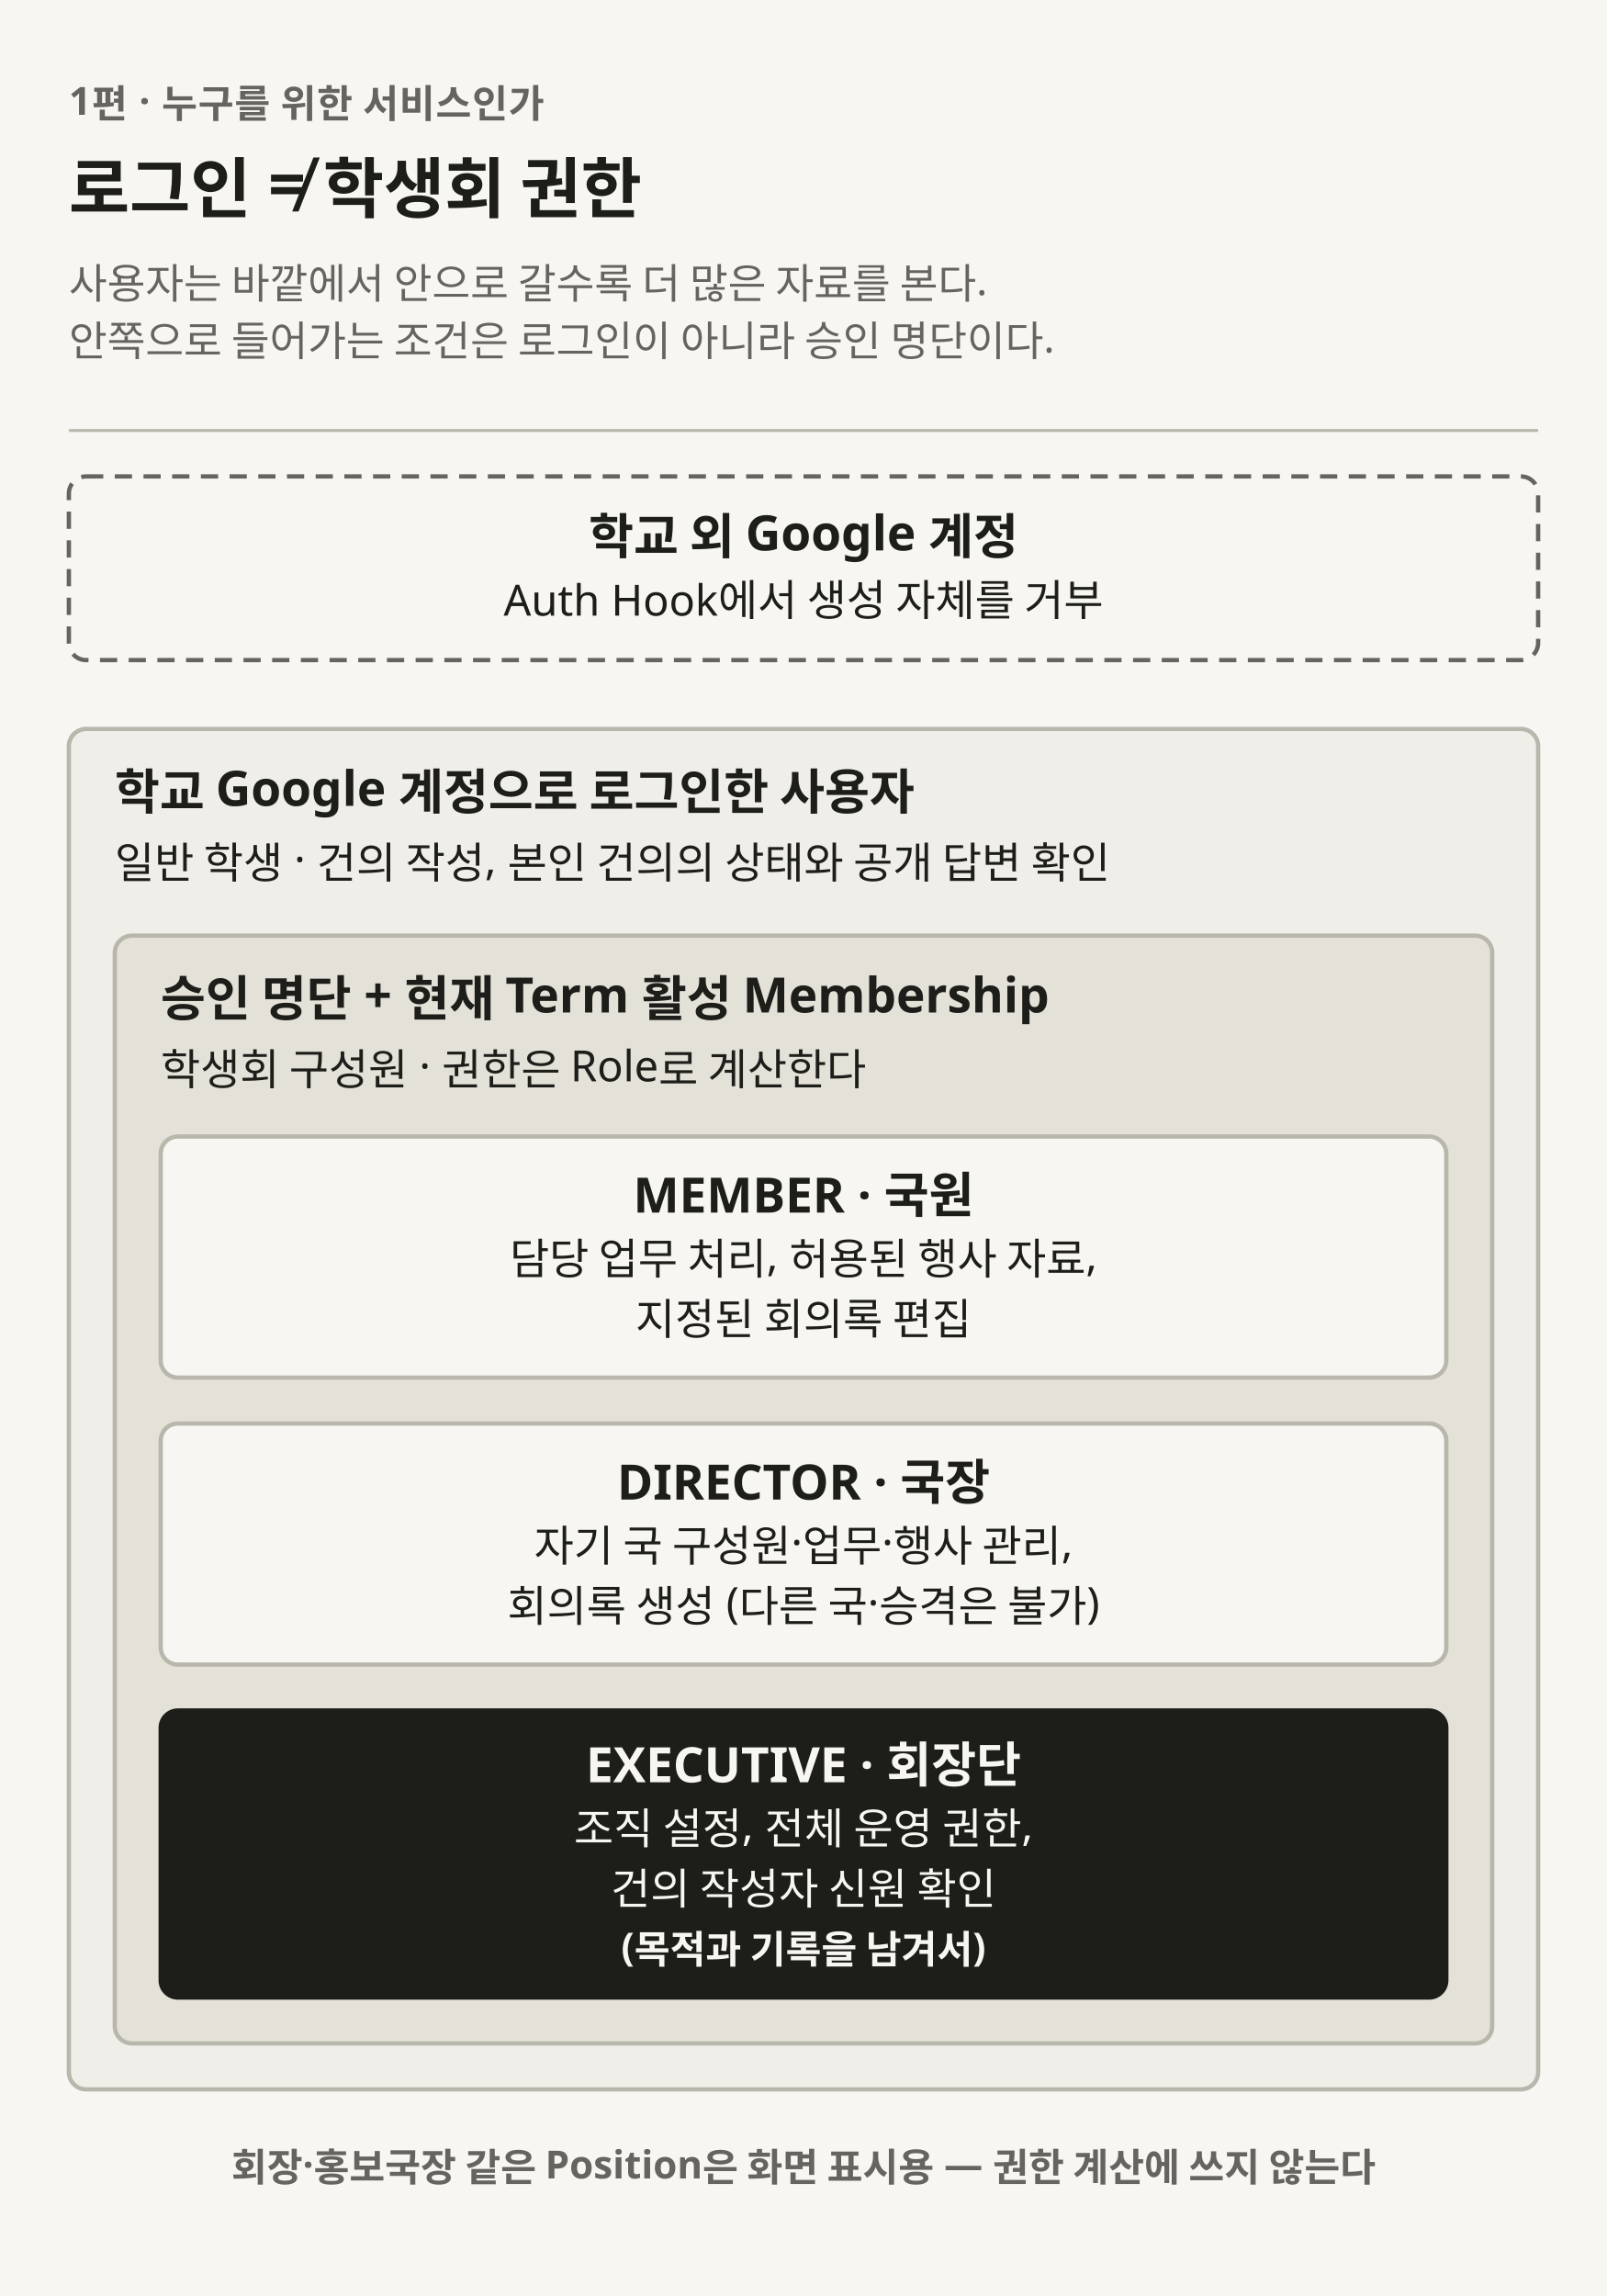
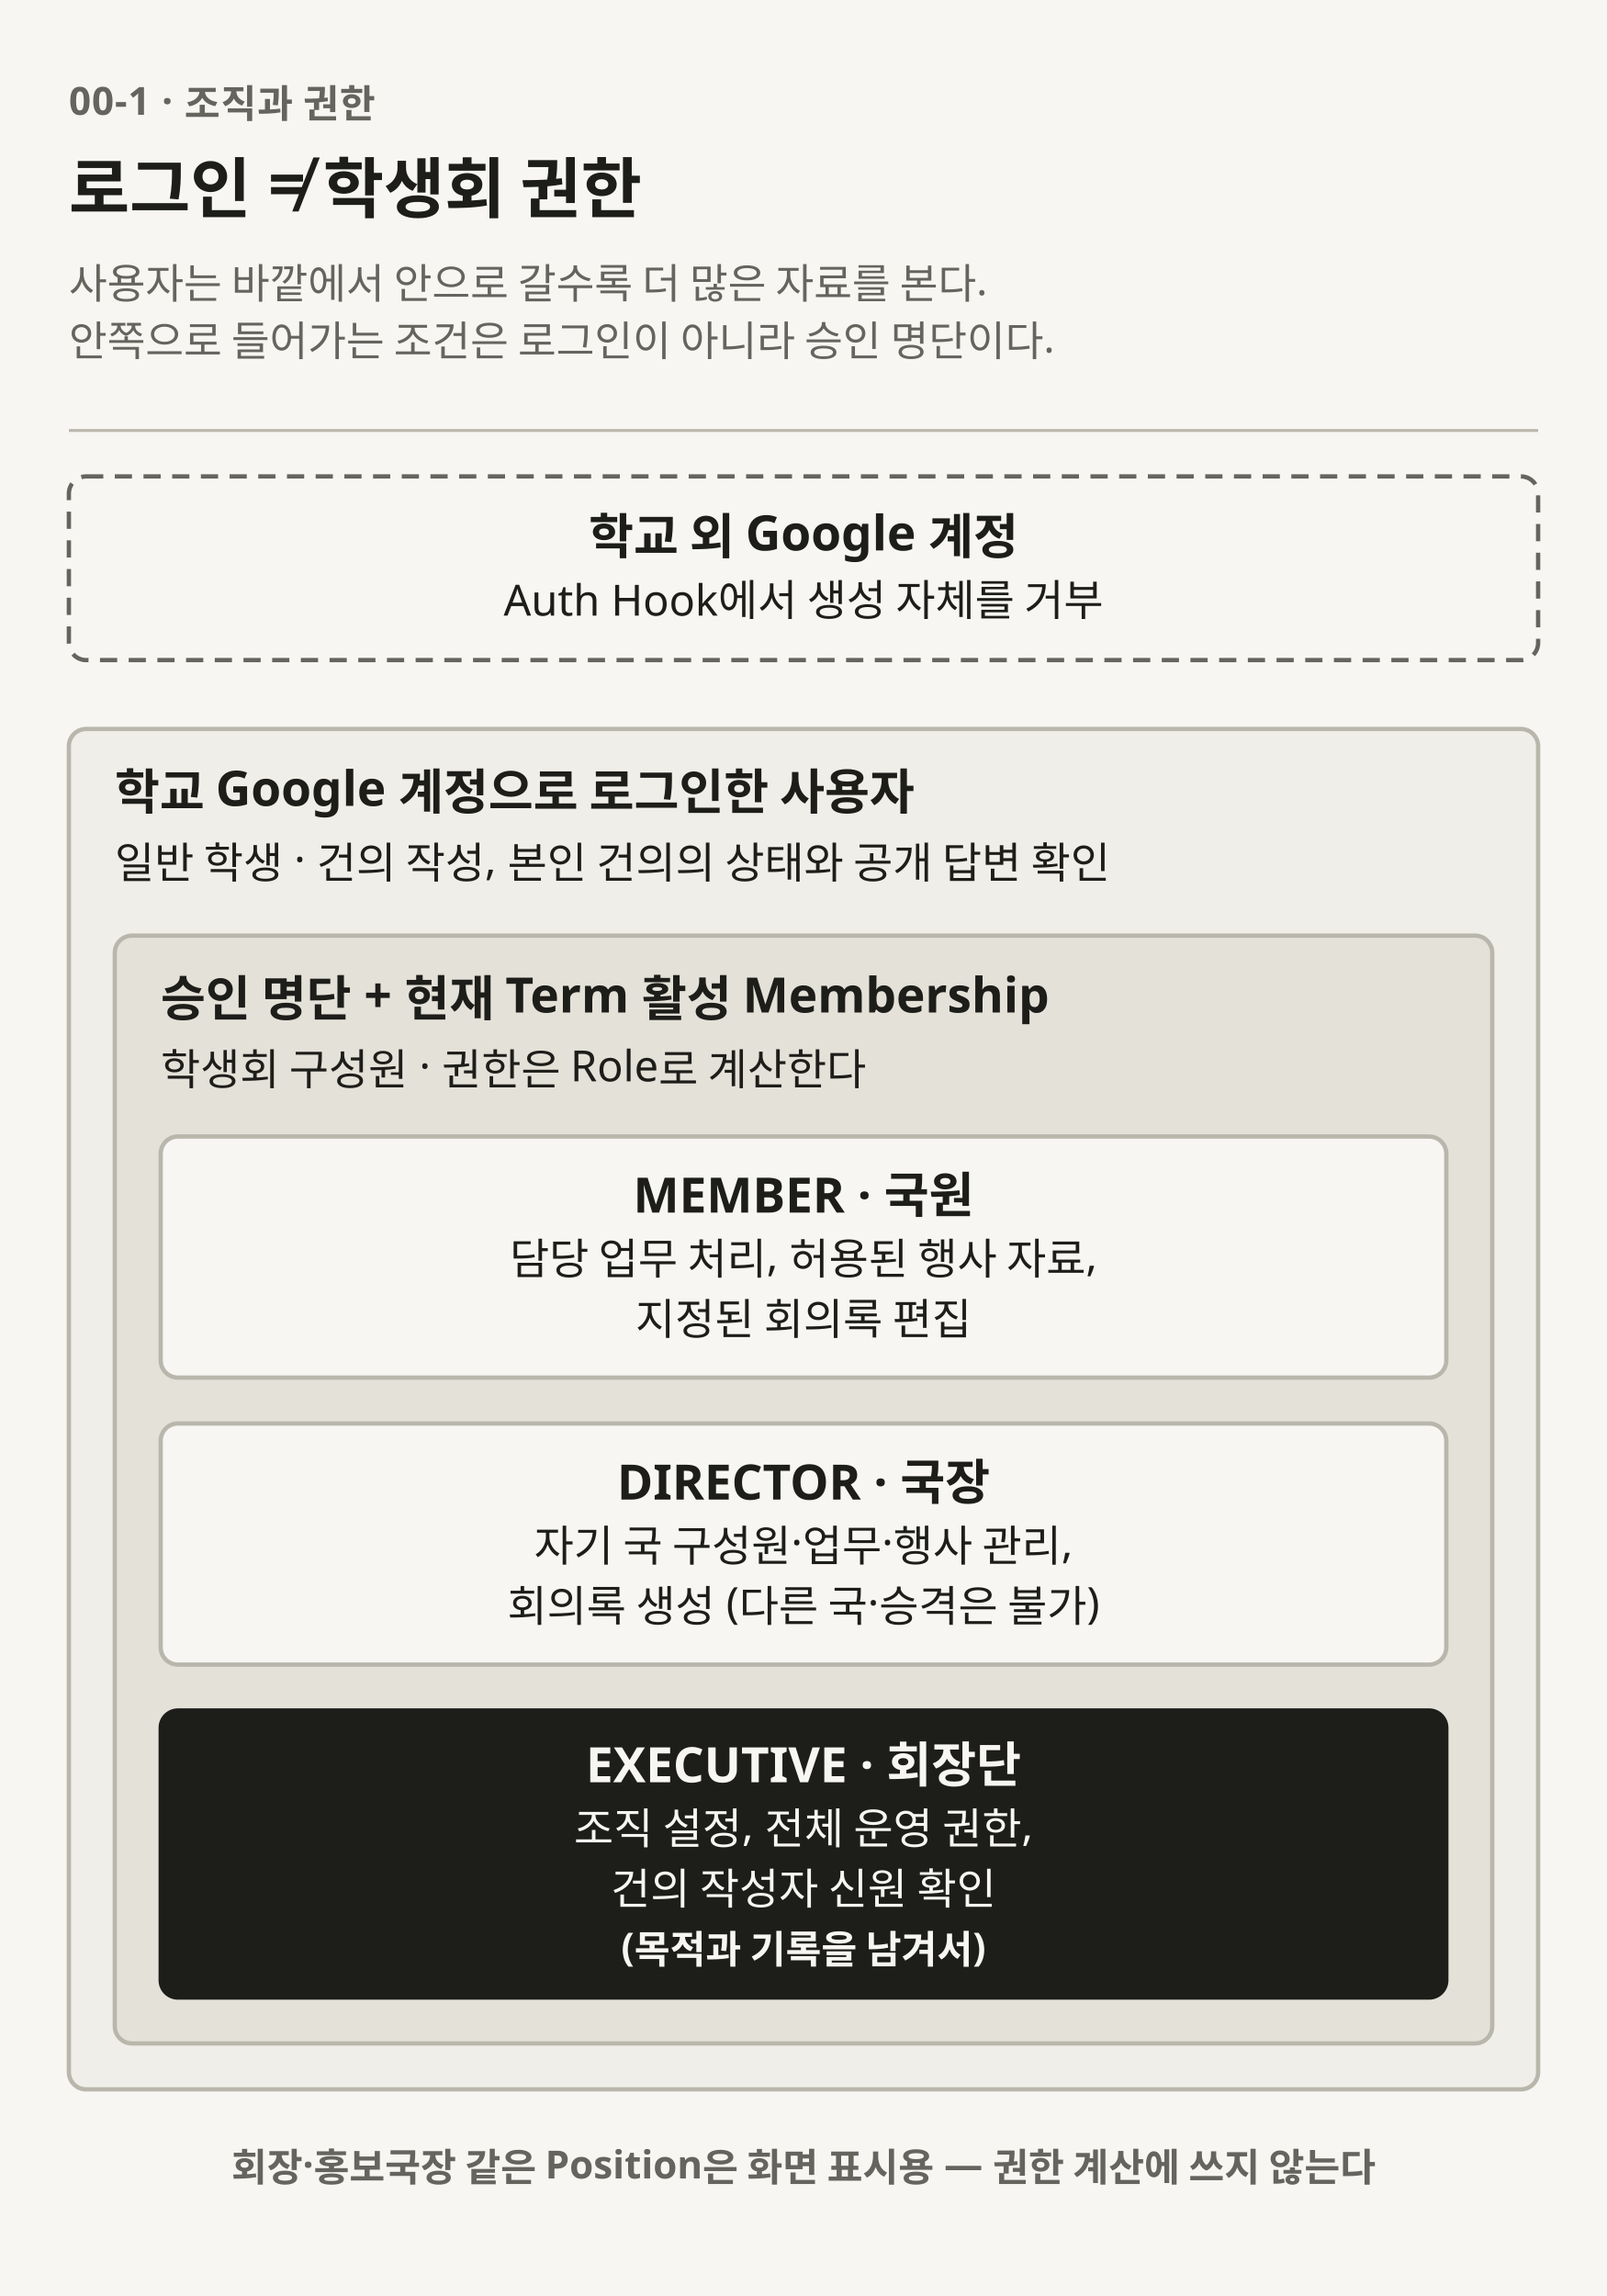
<svg xmlns="http://www.w3.org/2000/svg" viewBox="0 0 560 800" role="img" aria-labelledby="cpg-01a-user-scope-title cpg-01a-user-scope-desc">
  <defs>
    <marker id="cpg-01a-user-scope-a" markerWidth="10" markerHeight="8" refX="9" refY="4" orient="auto-start-reverse">
      <path d="M0,0 L10,4 L0,8 Z" fill="#1d1d1a" />
    </marker>
    <marker id="cpg-01a-user-scope-m" markerWidth="10" markerHeight="8" refX="9" refY="4" orient="auto-start-reverse">
      <path d="M0,0 L10,4 L0,8 Z" fill="#65645e" />
    </marker>
  </defs>
  <style>.bg{fill:#f7f6f2}.rule{stroke:#b9b6ac;stroke-width:1;fill:none}.node{fill:#f7f6f2;stroke:#b9b6ac;stroke-width:1.5}.zone{fill:#f0eee8;stroke:#b9b6ac;stroke-width:1.5}.deep{fill:#e4e1d8;stroke:#b9b6ac;stroke-width:1.5}.focal{fill:#1d1d1a;stroke:#1d1d1a;stroke-width:1.5}.outside{fill:#f7f6f2;stroke:#65645e;stroke-width:1.5;stroke-dasharray:6 4}.flow{stroke:#1d1d1a;stroke-width:2;fill:none;marker-end:url(#cpg-01a-user-scope-a)}.dash{stroke:#65645e;stroke-width:1.8;fill:none;stroke-dasharray:7 5;marker-end:url(#cpg-01a-user-scope-m)}.line{stroke:#1d1d1a;stroke-width:2;fill:none}.soft{stroke:#929087;stroke-width:1.4;fill:none}.boundary{stroke:#65645e;stroke-width:1.5;fill:none;stroke-dasharray:8 6}.mask{fill:#f7f6f2;stroke:none}.tag{font:600 13.5px 'Pretendard','Noto Sans KR','Apple SD Gothic Neo','Malgun Gothic',sans-serif;fill:#65645e;letter-spacing:.02em}.title{font:700 23px 'Pretendard','Noto Sans KR','Apple SD Gothic Neo','Malgun Gothic',sans-serif;fill:#1d1d1a}.subtitle{font:400 14.5px 'Pretendard','Noto Sans KR','Apple SD Gothic Neo','Malgun Gothic',sans-serif;fill:#65645e}.name{font:700 17px 'Pretendard','Noto Sans KR','Apple SD Gothic Neo','Malgun Gothic',sans-serif;fill:#1d1d1a}.body{font:400 15px 'Pretendard','Noto Sans KR','Apple SD Gothic Neo','Malgun Gothic',sans-serif;fill:#1d1d1a}.code{font:500 14px 'D2Coding','JetBrains Mono','Consolas',monospace;fill:#1d1d1a}.small{font:600 13.5px 'Pretendard','Noto Sans KR','Apple SD Gothic Neo','Malgun Gothic',sans-serif;fill:#65645e}.lab{font:700 13.5px 'Pretendard','Noto Sans KR','Apple SD Gothic Neo','Malgun Gothic',sans-serif;fill:#1d1d1a}.inv{fill:#f7f6f2}.big{font:800 22px 'Pretendard','Noto Sans KR','Apple SD Gothic Neo','Malgun Gothic',sans-serif;fill:#1d1d1a}</style>
  <rect class="bg" width="560" height="800" />
-   <text class="tag" x="24" y="40">1편 · 누구를 위한 서비스인가</text>
+   <text class="tag" x="24" y="40">00-1 · 조직과 권한</text>
  <text class="title" x="24" y="74">로그인 ≠ 학생회 권한</text>
  <text class="subtitle" x="24" y="104">사용자는 바깥에서 안으로 갈수록 더 많은 자료를 본다.</text>
  <text class="subtitle" x="24" y="124">안쪽으로 들어가는 조건은 로그인이 아니라 승인 명단이다.</text>
  <line class="rule" x1="24" y1="150" x2="536" y2="150" />
  <rect class="outside" x="24" y="166" width="512" height="64" rx="6" />
  <text class="name" x="280" y="193.0" text-anchor="middle">학교 외 Google 계정</text>
  <text class="body" x="280" y="214.5" text-anchor="middle">Auth Hook에서 생성 자체를 거부</text>
  <rect class="zone" x="24" y="254" width="512" height="474" rx="6" />
  <text class="name" x="40" y="282">학교 Google 계정으로 로그인한 사용자</text>
  <text class="body" x="40" y="306">일반 학생 · 건의 작성, 본인 건의의 상태와 공개 답변 확인</text>
  <rect class="deep" x="40" y="326" width="480" height="386" rx="6" />
  <text class="name" x="56" y="354">승인 명단 + 현재 Term 활성 Membership</text>
  <text class="body" x="56" y="378">학생회 구성원 · 권한은 Role로 계산한다</text>
  <rect class="node" x="56" y="396" width="448" height="84" rx="6" />
  <text class="name" x="280" y="422.5" text-anchor="middle">MEMBER · 국원</text>
  <text class="body" x="280" y="444.0" text-anchor="middle">담당 업무 처리, 허용된 행사 자료,</text>
  <text class="body" x="280" y="465.0" text-anchor="middle">지정된 회의록 편집</text>
  <rect class="node" x="56" y="496" width="448" height="84" rx="6" />
  <text class="name" x="280" y="522.5" text-anchor="middle">DIRECTOR · 국장</text>
  <text class="body" x="280" y="544.0" text-anchor="middle">자기 국 구성원·업무·행사 관리,</text>
  <text class="body" x="280" y="565.0" text-anchor="middle">회의록 생성 (다른 국·승격은 불가)</text>
  <rect class="focal" x="56" y="596" width="448" height="100" rx="6" />
  <text class="name inv" x="280" y="621.0" text-anchor="middle">EXECUTIVE · 회장단</text>
  <text class="body inv" x="280" y="642.5" text-anchor="middle">조직 설정, 전체 운영 권한,</text>
  <text class="body inv" x="280" y="663.5" text-anchor="middle">건의 작성자 신원 확인</text>
  <text class="small inv" x="280" y="683.1" text-anchor="middle">(목적과 기록을 남겨서)</text>
  <text class="small" x="280" y="760" text-anchor="middle">회장·홍보국장 같은 Position은 화면 표시용 — 권한 계산에 쓰지 않는다</text>
</svg>
